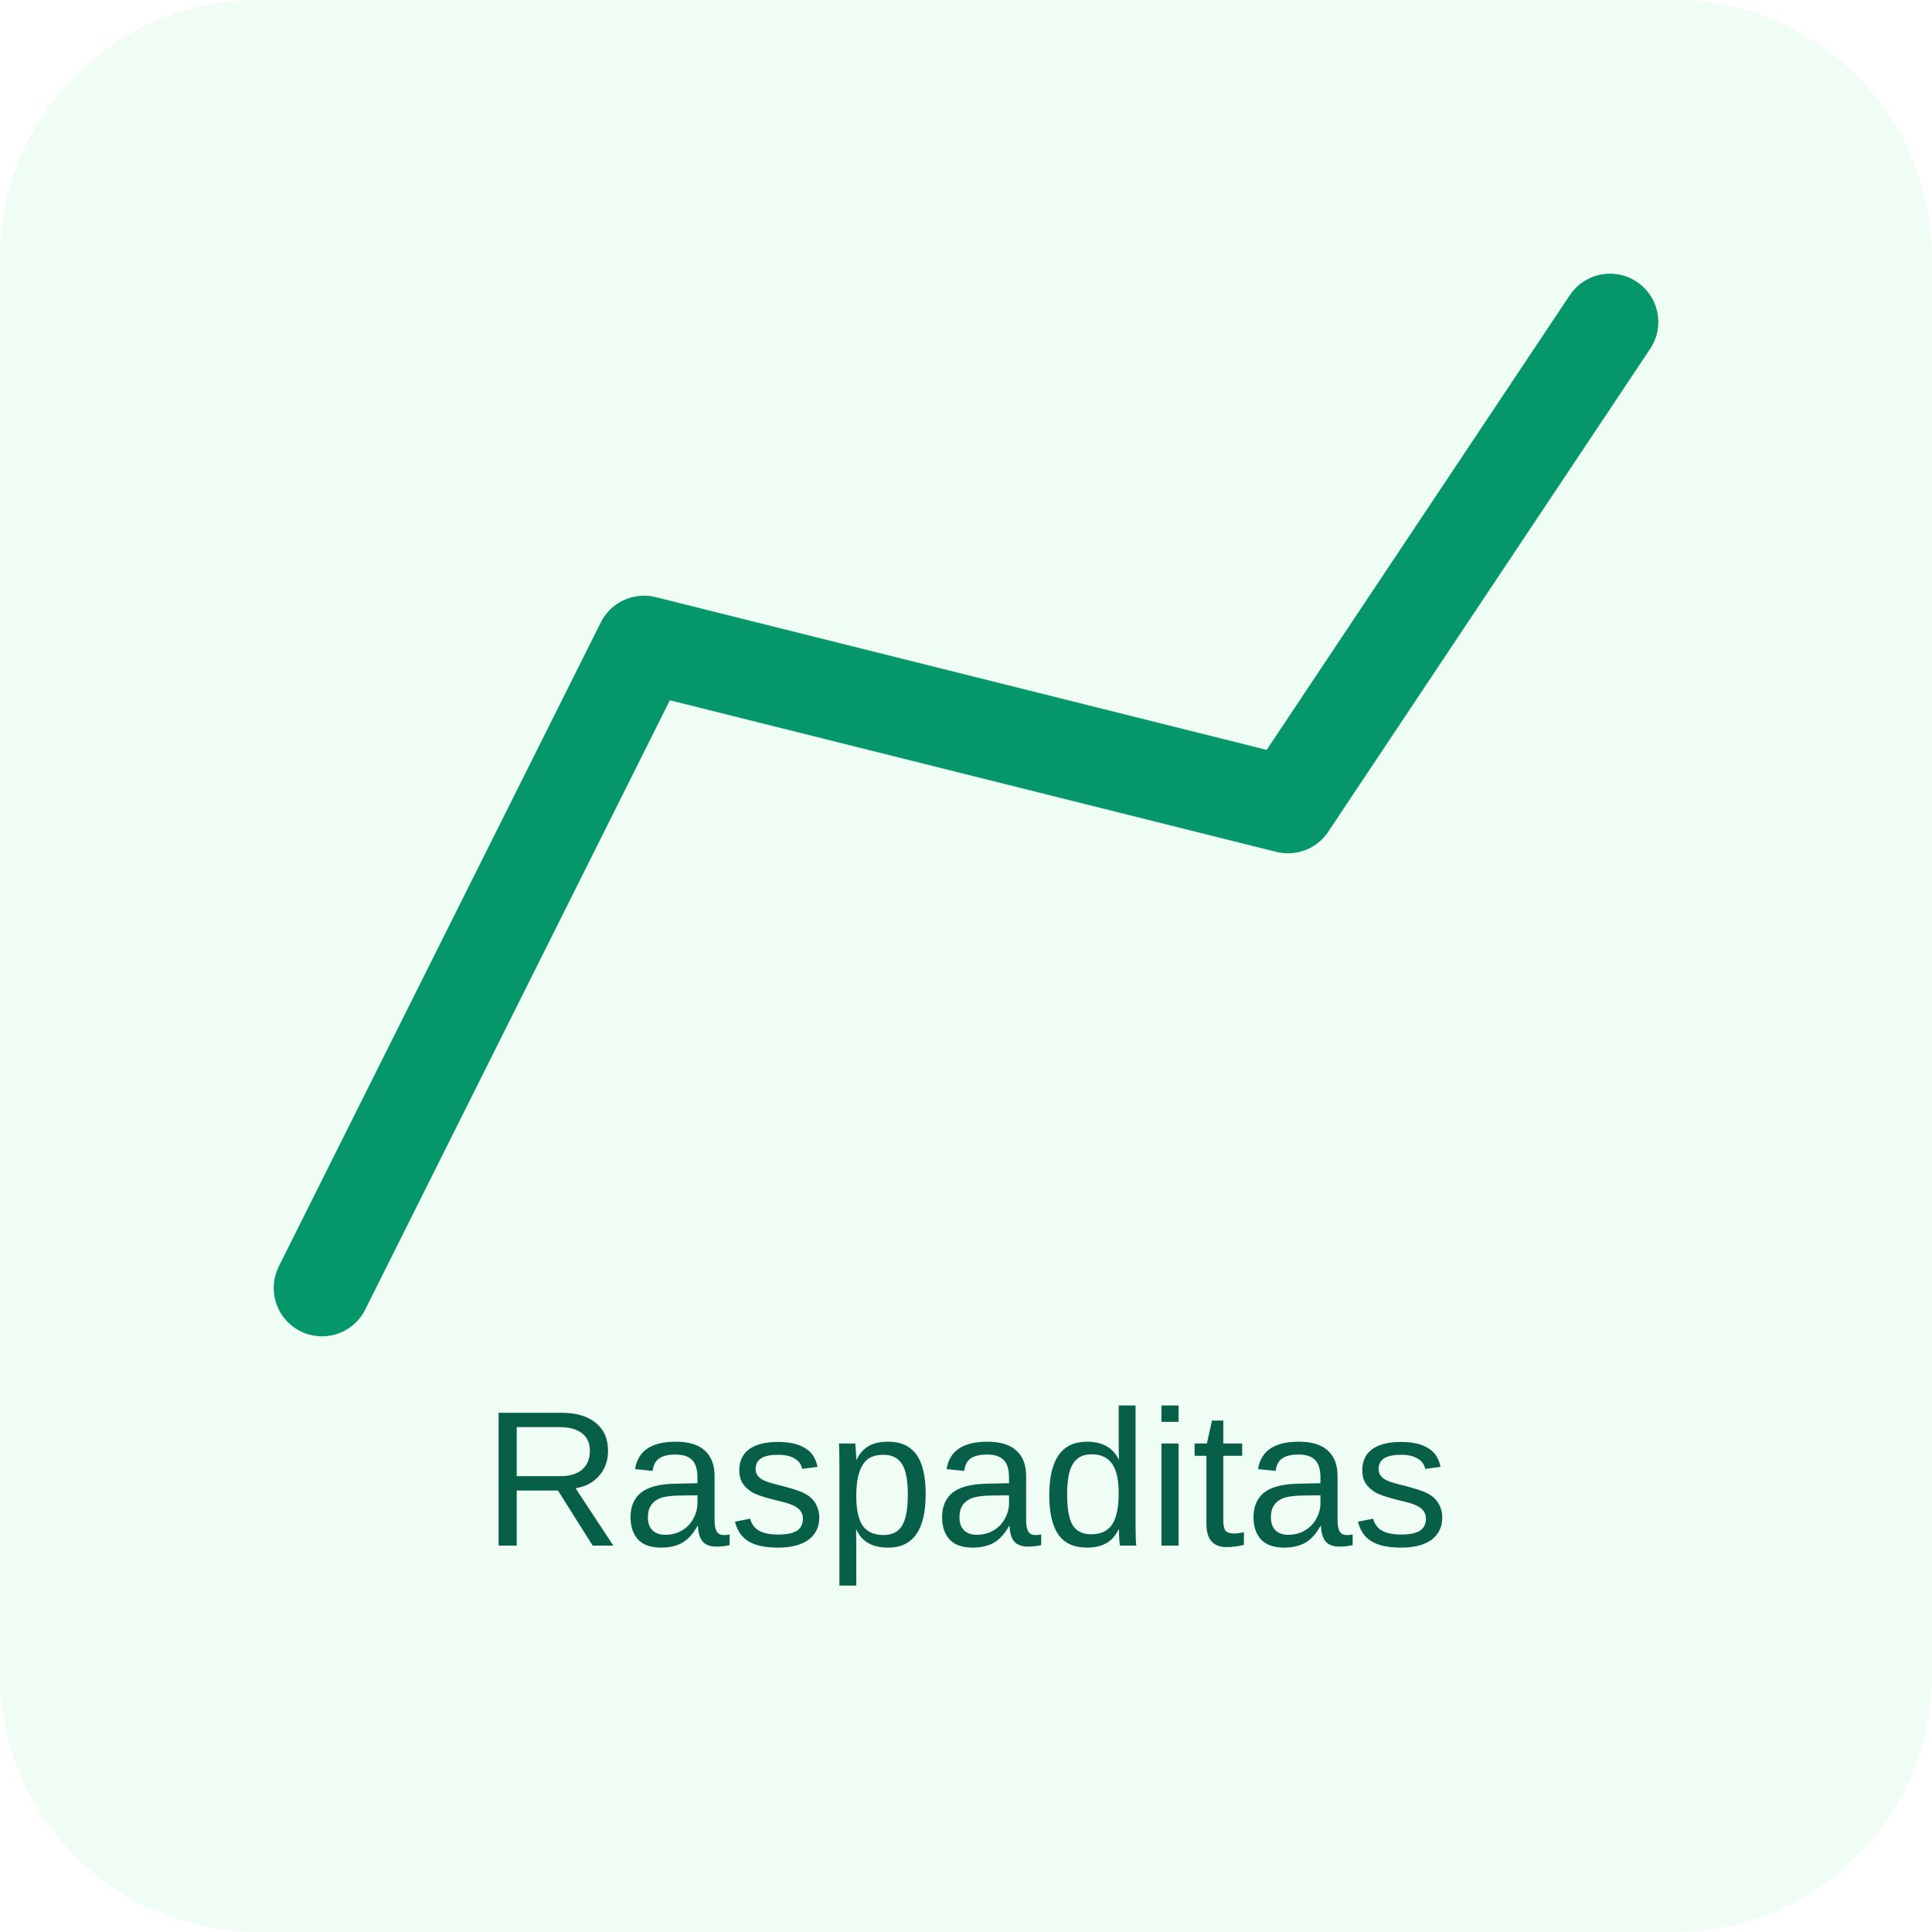
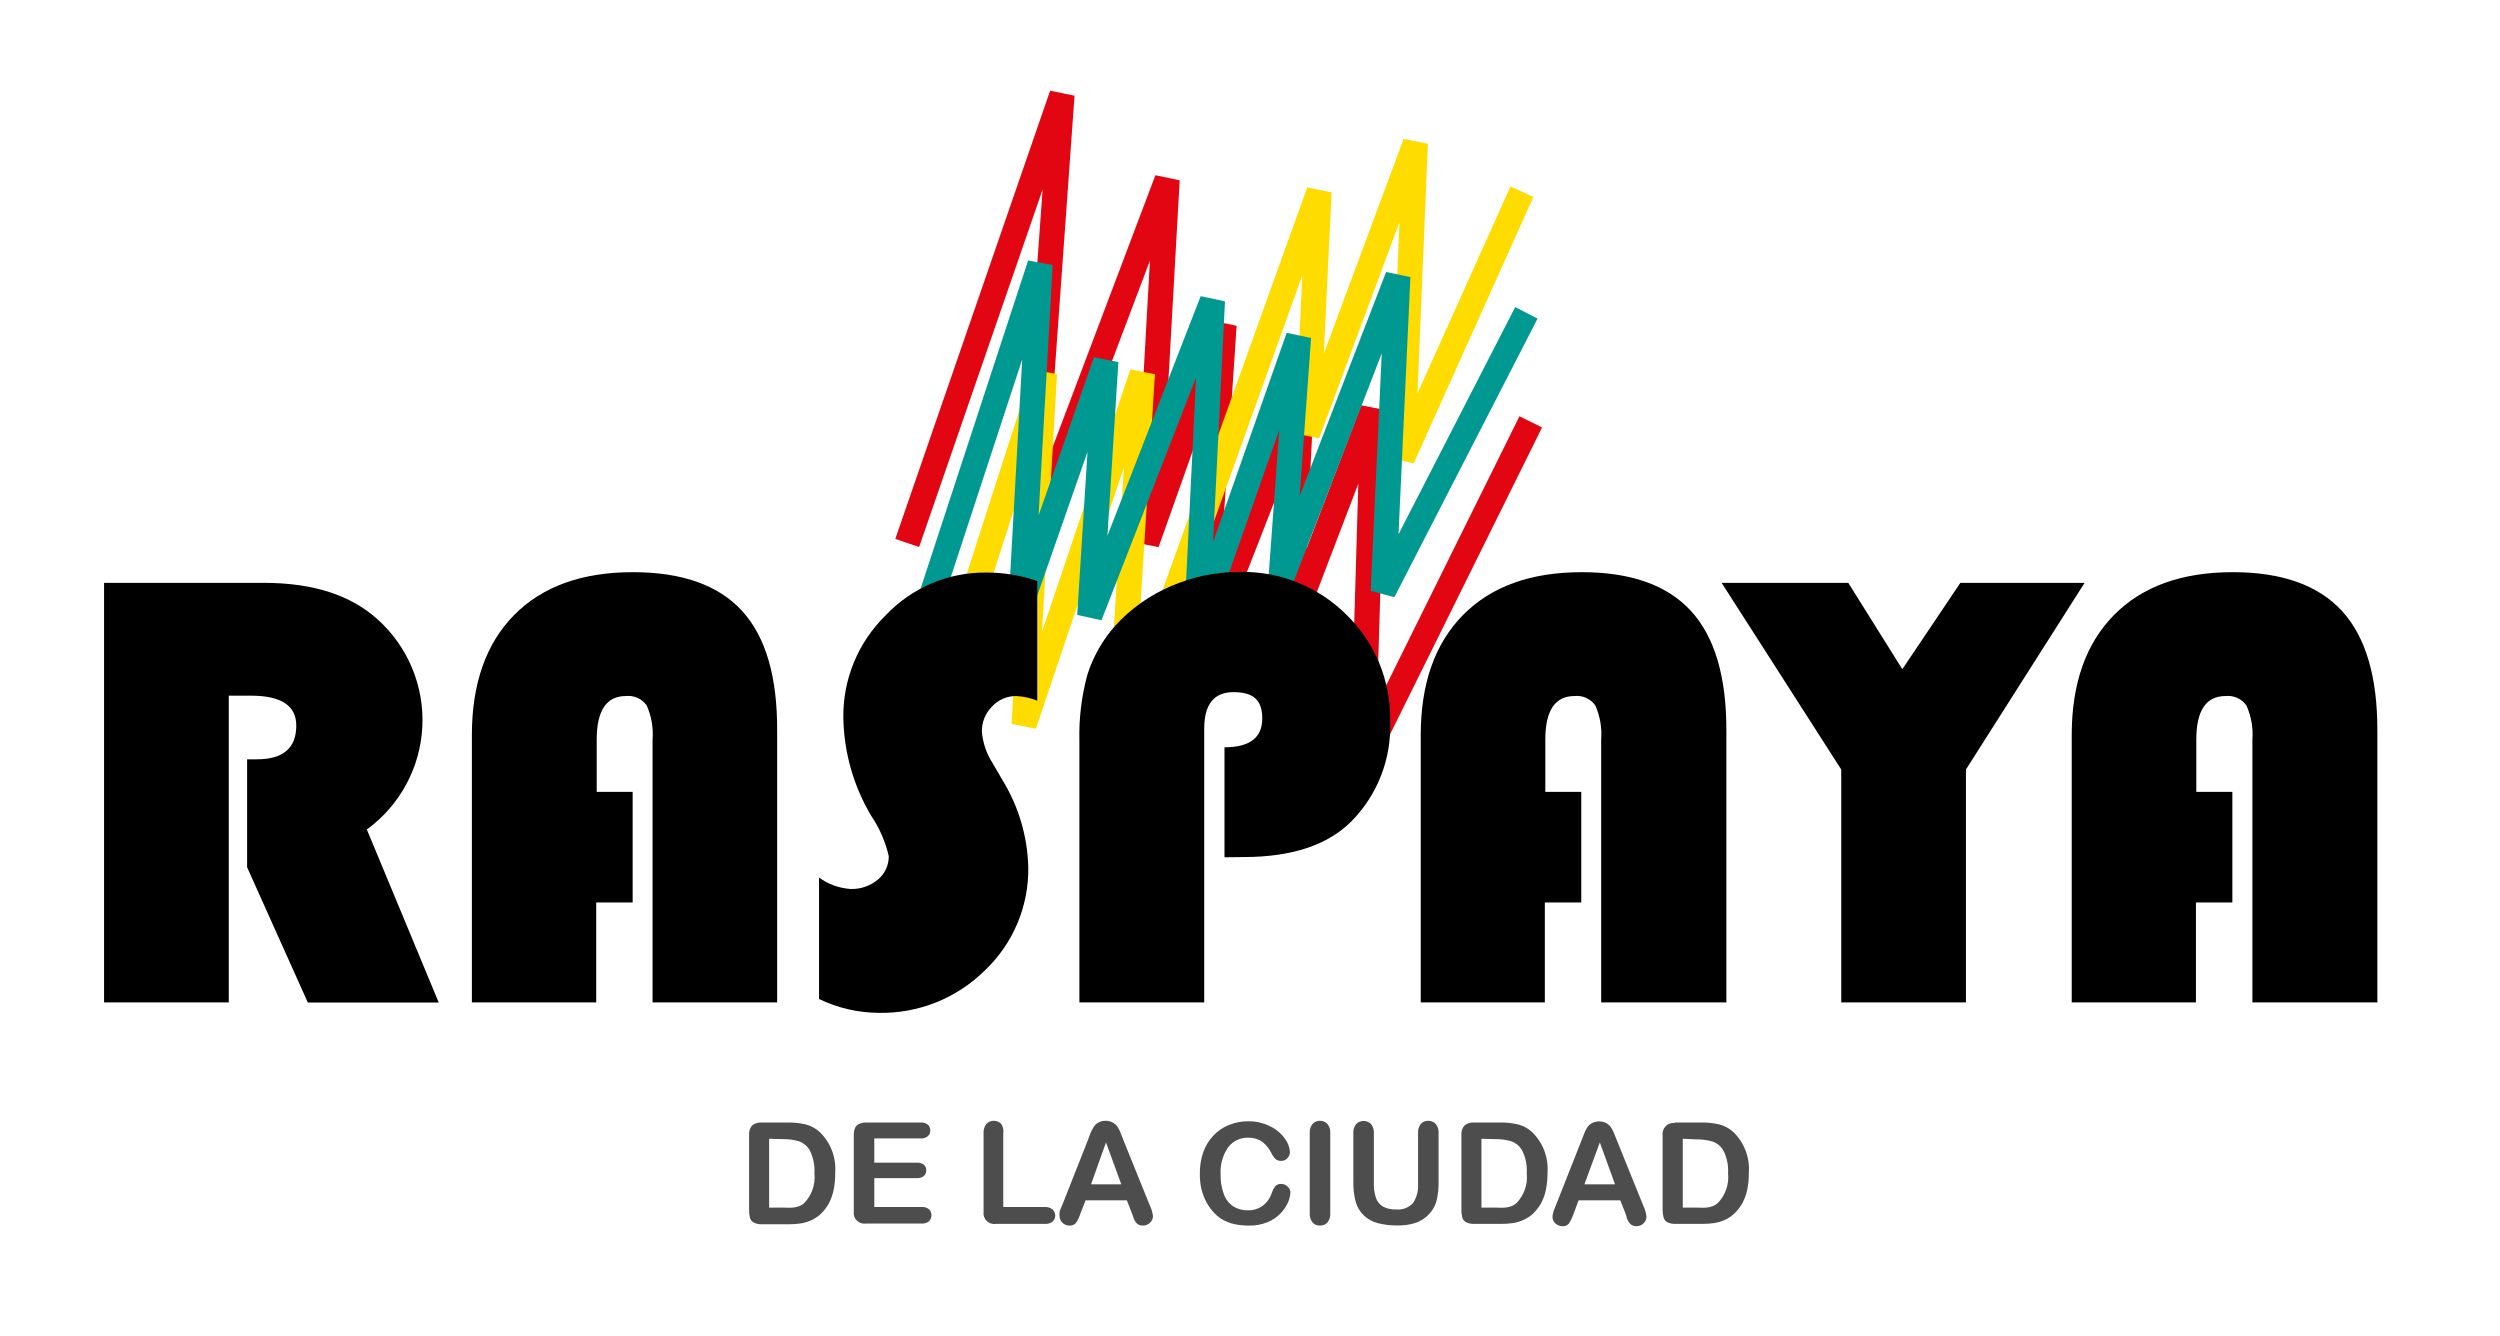
- <svg xmlns="http://www.w3.org/2000/svg" width="120" height="120" viewBox="0 0 120 120">
-   <rect width="120" height="120" rx="16" fill="#F0FDF4" />
-   <path d="M20 80 L40 40 L80 50 L100 20" stroke="#059669" stroke-width="6" fill="none" stroke-linecap="round" stroke-linejoin="round" />
-   <text x="60" y="96" font-family="Arial, Helvetica, sans-serif" font-size="12" fill="#065F46" text-anchor="middle">Raspaditas</text>
+ <svg xmlns="http://www.w3.org/2000/svg" id="Capa_1" data-name="Capa 1" viewBox="0 0 205.88 110">
+   <path fill="#4d4d4d" d="M62.68,92.44h2.21a6.23,6.23,0,0,1,1.47.16,2.78,2.78,0,0,1,1.12.6,4.22,4.22,0,0,1,1.3,3.39A6.54,6.54,0,0,1,68.65,98a4.37,4.37,0,0,1-.4,1.12,3.72,3.72,0,0,1-.7.89,2.93,2.93,0,0,1-.74.48,3.36,3.36,0,0,1-.85.26,6.54,6.54,0,0,1-1,.07h-2.2a1.37,1.37,0,0,1-.69-.14.63.63,0,0,1-.31-.39,2.42,2.42,0,0,1-.07-.66V93.48a1.1,1.1,0,0,1,.24-.79A1.12,1.12,0,0,1,62.68,92.44Zm.66,1.34v5.67h1.28a5.62,5.62,0,0,0,.66,0,1.88,1.88,0,0,0,.5-.11,1.28,1.28,0,0,0,.44-.26,3.06,3.06,0,0,0,.85-2.47,3.74,3.74,0,0,0-.37-1.85,1.67,1.67,0,0,0-.92-.78,4.65,4.65,0,0,0-1.32-.17Z" />
+   <path fill="#4d4d4d" d="M75.77,93.75H72v2h3.51a.87.87,0,0,1,.58.17.65.65,0,0,1,0,.92.82.82,0,0,1-.58.18H72v2.38H75.9a.86.86,0,0,1,.6.18.7.7,0,0,1,0,1,.86.86,0,0,1-.6.18H71.31a.88.88,0,0,1-1-1V93.48a1.5,1.5,0,0,1,.11-.6.65.65,0,0,1,.34-.33,1.41,1.41,0,0,1,.59-.11h4.46a.86.86,0,0,1,.6.18.62.62,0,0,1,.2.47.63.63,0,0,1-.2.48A.86.86,0,0,1,75.77,93.75Z" />
+   <path fill="#4d4d4d" d="M82.62,93.33V99.4h3.43a.93.93,0,0,1,.63.2.67.67,0,0,1,.22.5.62.62,0,0,1-.22.5.9.9,0,0,1-.63.19H82a.88.88,0,0,1-1-1V93.33a1.12,1.12,0,0,1,.23-.77.79.79,0,0,1,.61-.26.81.81,0,0,1,.61.25A1.1,1.1,0,0,1,82.62,93.33Z" />
+   <path fill="#4d4d4d" d="M93.19,99.85l-.39-1H89.4L89,99.87a3.35,3.35,0,0,1-.39.84.66.66,0,0,1-.55.22.8.8,0,0,1-.56-.23.72.72,0,0,1-.24-.53,1.1,1.1,0,0,1,0-.35c0-.12.1-.29.19-.51l2.14-5.42.21-.56a2.69,2.69,0,0,1,.28-.54,1,1,0,0,1,.38-.35,1.16,1.16,0,0,1,.58-.14,1.14,1.14,0,0,1,.59.14,1.07,1.07,0,0,1,.39.34,3.21,3.21,0,0,1,.24.45c.07.16.15.38.25.65l2.18,5.39a2.72,2.72,0,0,1,.26.89.74.74,0,0,1-.24.53.81.81,0,0,1-.59.24.74.74,0,0,1-.34-.07.88.88,0,0,1-.24-.19,1.82,1.82,0,0,1-.2-.38C93.31,100.12,93.25,100,93.19,99.85Zm-3.34-2.32h2.49l-1.26-3.45Z" />
+   <path fill="#4d4d4d" d="M106.27,98.15a2.27,2.27,0,0,1-.2.87,3.13,3.13,0,0,1-.62.91,3.06,3.06,0,0,1-1.07.72,3.83,3.83,0,0,1-1.53.28,5.54,5.54,0,0,1-1.2-.12,3.72,3.72,0,0,1-1-.39,3.14,3.14,0,0,1-.81-.7,4.16,4.16,0,0,1-.57-.88,4.89,4.89,0,0,1-.35-1,5.53,5.53,0,0,1-.11-1.17,5.17,5.17,0,0,1,.29-1.81,3.85,3.85,0,0,1,.84-1.36,3.49,3.49,0,0,1,1.28-.86,4.1,4.1,0,0,1,1.57-.3,3.91,3.91,0,0,1,1.8.41,3.12,3.12,0,0,1,1.21,1,2,2,0,0,1,.43,1.12.73.73,0,0,1-.21.51.64.64,0,0,1-.49.22.7.7,0,0,1-.49-.15,2,2,0,0,1-.36-.53,2.61,2.61,0,0,0-.78-.93,2,2,0,0,0-1.1-.3,2,2,0,0,0-1.66.79,3.57,3.57,0,0,0-.62,2.25,4.29,4.29,0,0,0,.27,1.62,2,2,0,0,0,.78,1,2.14,2.14,0,0,0,1.17.32,2,2,0,0,0,1.23-.36,2.17,2.17,0,0,0,.76-1.06,1.94,1.94,0,0,1,.27-.54.61.61,0,0,1,.51-.21.72.72,0,0,1,.52.21A.69.69,0,0,1,106.27,98.15Z" />
+   <path fill="#4d4d4d" d="M107.86,99.9V93.33a1.08,1.08,0,0,1,.23-.77.79.79,0,0,1,.6-.26.82.82,0,0,1,.62.25,1.1,1.1,0,0,1,.24.78V99.9a1.1,1.1,0,0,1-.24.78.79.79,0,0,1-.62.25.76.76,0,0,1-.6-.26A1.12,1.12,0,0,1,107.86,99.9Z" />
+   <path fill="#4d4d4d" d="M111.45,97.34v-4a1.12,1.12,0,0,1,.23-.77.86.86,0,0,1,1.23,0,1.12,1.12,0,0,1,.23.77v4.1a3.55,3.55,0,0,0,.16,1.17,1.35,1.35,0,0,0,.55.73,2.08,2.08,0,0,0,1.12.26,1.67,1.67,0,0,0,1.4-.53,2.58,2.58,0,0,0,.41-1.59V93.33a1.15,1.15,0,0,1,.23-.78.8.8,0,0,1,.61-.25.81.81,0,0,1,.61.25,1.1,1.1,0,0,1,.24.78v4a5.91,5.91,0,0,1-.19,1.64,2.58,2.58,0,0,1-.72,1.14,2.7,2.7,0,0,1-1.06.62,4.58,4.58,0,0,1-1.41.19,6.18,6.18,0,0,1-1.66-.2A2.52,2.52,0,0,1,111.65,99,6,6,0,0,1,111.45,97.34Z" />
+   <path fill="#4d4d4d" d="M121.35,92.44h2.2a6.23,6.23,0,0,1,1.47.16,2.71,2.71,0,0,1,1.12.6,4.22,4.22,0,0,1,1.3,3.39,6.54,6.54,0,0,1-.13,1.38,4,4,0,0,1-.4,1.12,3.72,3.72,0,0,1-.7.89,2.77,2.77,0,0,1-.74.48,3.36,3.36,0,0,1-.85.26,6.54,6.54,0,0,1-1,.07h-2.2a1.37,1.37,0,0,1-.69-.14.63.63,0,0,1-.31-.39,2.42,2.42,0,0,1-.07-.66V93.48a1.06,1.06,0,0,1,.25-.79A1.08,1.08,0,0,1,121.35,92.44Zm.65,1.34v5.67h1.28a5.62,5.62,0,0,0,.66,0,1.88,1.88,0,0,0,.5-.11,1.28,1.28,0,0,0,.44-.26,3.06,3.06,0,0,0,.85-2.47,3.64,3.64,0,0,0-.37-1.85,1.67,1.67,0,0,0-.92-.78,4.65,4.65,0,0,0-1.32-.17Z" />
+   <path fill="#4d4d4d" d="M133.83,99.85l-.4-1H130l-.4,1.07a3.66,3.66,0,0,1-.4.84.62.62,0,0,1-.54.22.83.83,0,0,1-.57-.23.72.72,0,0,1-.24-.53,1.12,1.12,0,0,1,.06-.35c0-.12.1-.29.18-.51l2.14-5.42.22-.56a2.26,2.26,0,0,1,.27-.54,1.06,1.06,0,0,1,.38-.35,1.31,1.31,0,0,1,1.18,0,1.12,1.12,0,0,1,.38.34,2.42,2.42,0,0,1,.24.45c.07.16.15.38.26.65l2.18,5.39a2.64,2.64,0,0,1,.25.89.74.74,0,0,1-.24.53.78.78,0,0,1-.58.24.69.69,0,0,1-.34-.07.65.65,0,0,1-.24-.19,1.43,1.43,0,0,1-.21-.38C133.94,100.12,133.88,100,133.83,99.85Zm-3.35-2.32H133l-1.25-3.45Z" />
+   <path fill="#4d4d4d" d="M137.92,92.44h2.2a6.26,6.26,0,0,1,1.48.16,2.84,2.84,0,0,1,1.12.6,4.25,4.25,0,0,1,1.3,3.39,6.54,6.54,0,0,1-.13,1.38,4,4,0,0,1-.41,1.12,3.48,3.48,0,0,1-.7.89,2.88,2.88,0,0,1-.73.48,3.44,3.44,0,0,1-.86.26,6.41,6.41,0,0,1-1,.07H138a1.44,1.44,0,0,1-.7-.14.62.62,0,0,1-.3-.39,2.37,2.37,0,0,1-.08-.66V93.48a.9.9,0,0,1,1-1Zm.66,1.34v5.67h1.28a5.62,5.62,0,0,0,.66,0,1.81,1.81,0,0,0,.49-.11,1.43,1.43,0,0,0,.45-.26,3.09,3.09,0,0,0,.85-2.47,3.62,3.62,0,0,0-.38-1.85A1.63,1.63,0,0,0,141,94a4.55,4.55,0,0,0-1.32-.17Z" />
+   <polygon fill="#e20613" points="113.16 63.13 111.19 62.64 111.86 39.83 107.18 52.07 105.18 51.65 105.82 39.08 99.97 54.07 97.97 53.63 99.27 34.18 95.41 45.06 93.4 44.66 94.7 21.46 85.78 45.08 83.78 44.64 85.86 15.61 75.69 45.05 73.73 44.38 86.48 7.47 88.49 7.88 86.35 37.71 95.15 14.43 97.15 14.85 95.87 37.57 99.83 26.41 101.84 26.83 100.48 47.05 106.22 32.37 108.21 32.8 107.58 45.22 112.1 33.38 114.11 33.77 113.4 57.97 125.13 34.28 126.99 35.2 113.16 63.13" />
+   <polygon fill="#ffdc00" points="76.42 63.99 74.44 63.35 85.03 30.43 87.05 30.81 85.81 52.03 93.09 30.42 95.11 30.82 93.63 54.47 107.65 15.44 109.66 15.84 109.02 29.12 115.59 11.44 117.59 11.84 116.73 32.4 124.39 15.36 126.28 16.21 116.42 38.16 114.44 37.69 115.25 18.29 108.63 36.1 106.63 35.69 107.25 22.66 93.12 62.03 91.11 61.61 92.55 38.51 85.31 60.01 83.3 59.62 84.51 38.83 76.42 63.99" />
+   <polygon fill="#009992" points="76.17 54.02 74.21 53.37 84.67 21.45 86.69 21.83 85.53 42.44 90.09 29.41 92.1 29.82 91.2 44.12 98.88 24.39 100.88 24.82 99.9 44.64 105.96 27.41 107.97 27.83 107.03 40.85 114.15 22.4 116.15 22.82 115.17 44 124.78 25.29 126.62 26.24 114.83 49.18 112.88 48.66 113.79 29.1 106.46 48.08 104.46 47.63 105.35 35.41 99.5 52.04 97.49 51.65 98.5 31.08 90.71 51.08 88.71 50.64 89.56 37.21 85.07 50.05 83.06 49.65 84.18 29.6 76.17 54.02" />
+   <path d="M18.84,57.29V82.55H8.57V48H21.76q6,0,9.33,3a11.15,11.15,0,0,1-.88,17.31l5.92,14.25H25.35l-5-11.14V62.53h.81q3.24,0,3.24-2.78,0-2.46-3.74-2.46Z" />
+   <path d="M52.1,65.21v9.11h-3v8.23H38.86v-22q0-6.37,3.48-9.9t9.78-3.53q6.08,0,9,3.2T64,60.23V82.55H53.74V60.91a5.83,5.83,0,0,0-.48-2.81,1.85,1.85,0,0,0-1.72-.78c-1.6,0-2.4,1.2-2.4,3.59v4.3Z" />
+   <path d="M85.42,47.85V57.7a5.55,5.55,0,0,0-1.72-.38,2.68,2.68,0,0,0-2,.86,2.85,2.85,0,0,0-.84,2.07,5.66,5.66,0,0,0,.91,2.64l.79,1.36a14.39,14.39,0,0,1,2.12,7.14,11.45,11.45,0,0,1-3.58,8.53,12.08,12.08,0,0,1-8.74,3.49,11.44,11.44,0,0,1-4.91-1.14v-10a5,5,0,0,0,2.6.94,3.33,3.33,0,0,0,2.24-.77,2.45,2.45,0,0,0,.9-1.94,9.88,9.88,0,0,0-1.44-3.31,16.31,16.31,0,0,1-2.3-8.1,11.57,11.57,0,0,1,3.48-8.41,11.24,11.24,0,0,1,8.31-3.53A12.68,12.68,0,0,1,85.42,47.85Z" />
+   <path d="M100.84,70.6V61.54c2.07,0,3.11-.79,3.11-2.37S103.16,57,101.57,57s-2.4,1-2.4,3V82.55H88.89V61a18.94,18.94,0,0,1,.67-5.48,11.2,11.2,0,0,1,2.29-4,13.12,13.12,0,0,1,4.56-3.24,14,14,0,0,1,5.64-1.18,12.1,12.1,0,0,1,8.85,3.54,11.88,11.88,0,0,1,3.58,8.78,11.08,11.08,0,0,1-3.22,8.25q-2.94,2.91-8.85,2.91Z" />
+   <path d="M130.22,65.21v9.11h-3v8.23H117v-22q0-6.37,3.48-9.9t9.78-3.53q6.07,0,9,3.2t2.91,9.88V82.55H131.86V60.91a5.83,5.83,0,0,0-.48-2.81,1.85,1.85,0,0,0-1.72-.78c-1.6,0-2.4,1.2-2.4,3.59v4.3Z" />
+   <path d="M171.67,48,161.9,63.37V82.55H151.63V63.37L141.78,48h10.43l4.45,7.11L161.44,48Z" />
+   <path d="M183.84,65.21v9.11h-3v8.23H170.61v-22q0-6.37,3.48-9.9t9.78-3.53q6.07,0,9,3.2t2.91,9.88V82.55H185.49V60.91A5.83,5.83,0,0,0,185,58.1a1.86,1.86,0,0,0-1.72-.78c-1.61,0-2.41,1.2-2.41,3.59v4.3Z" />
</svg>
